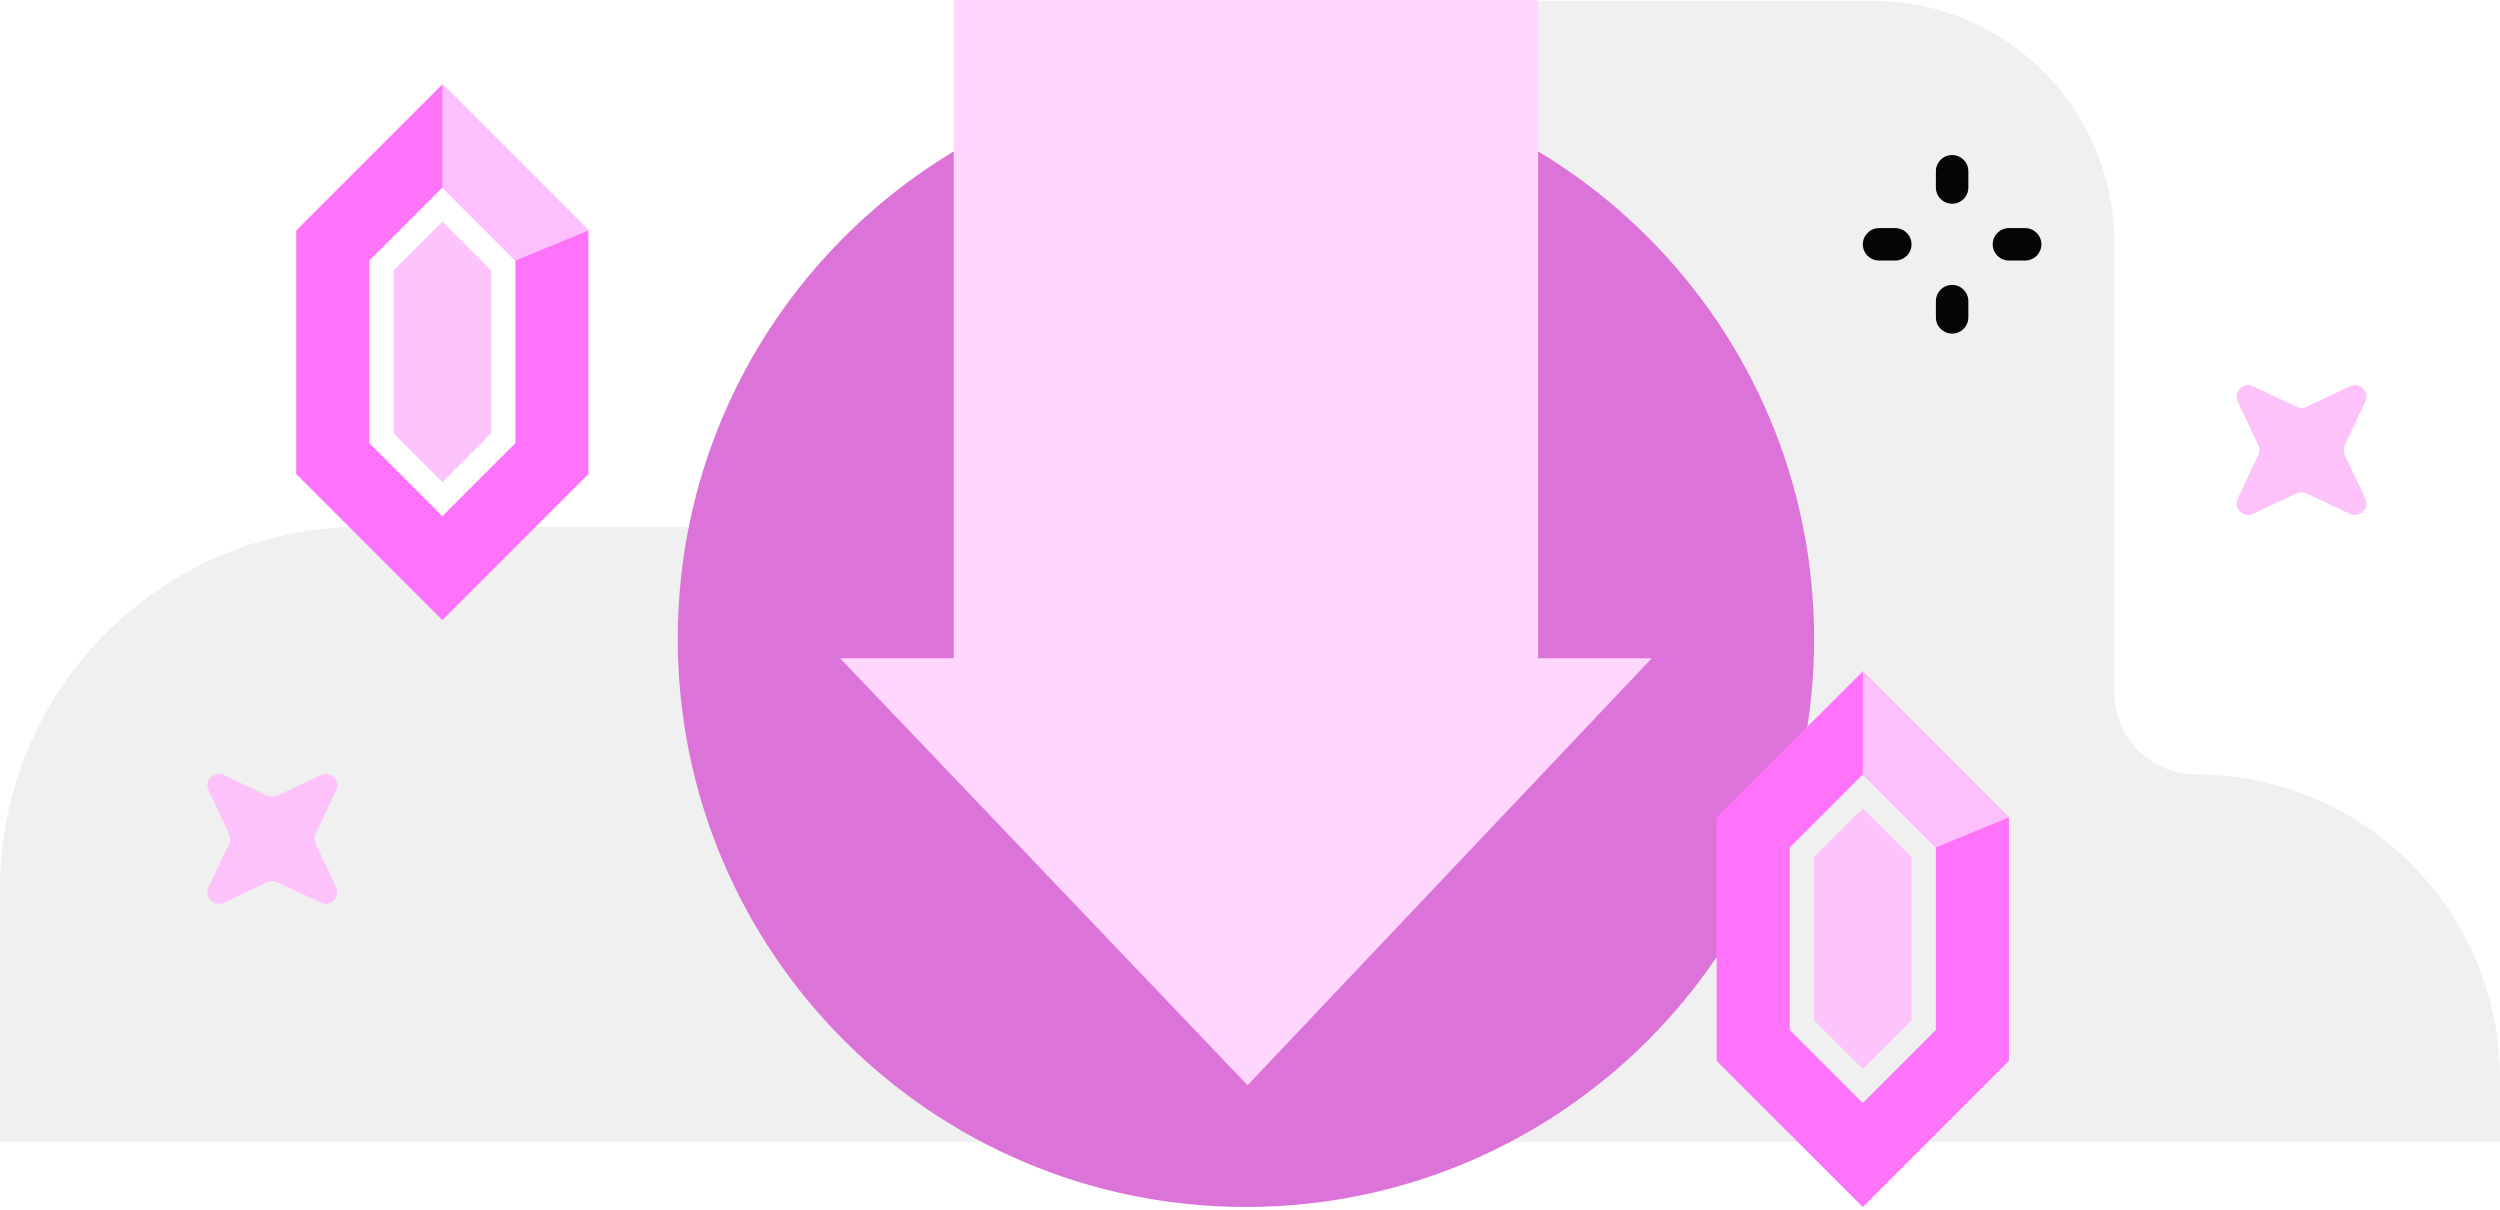
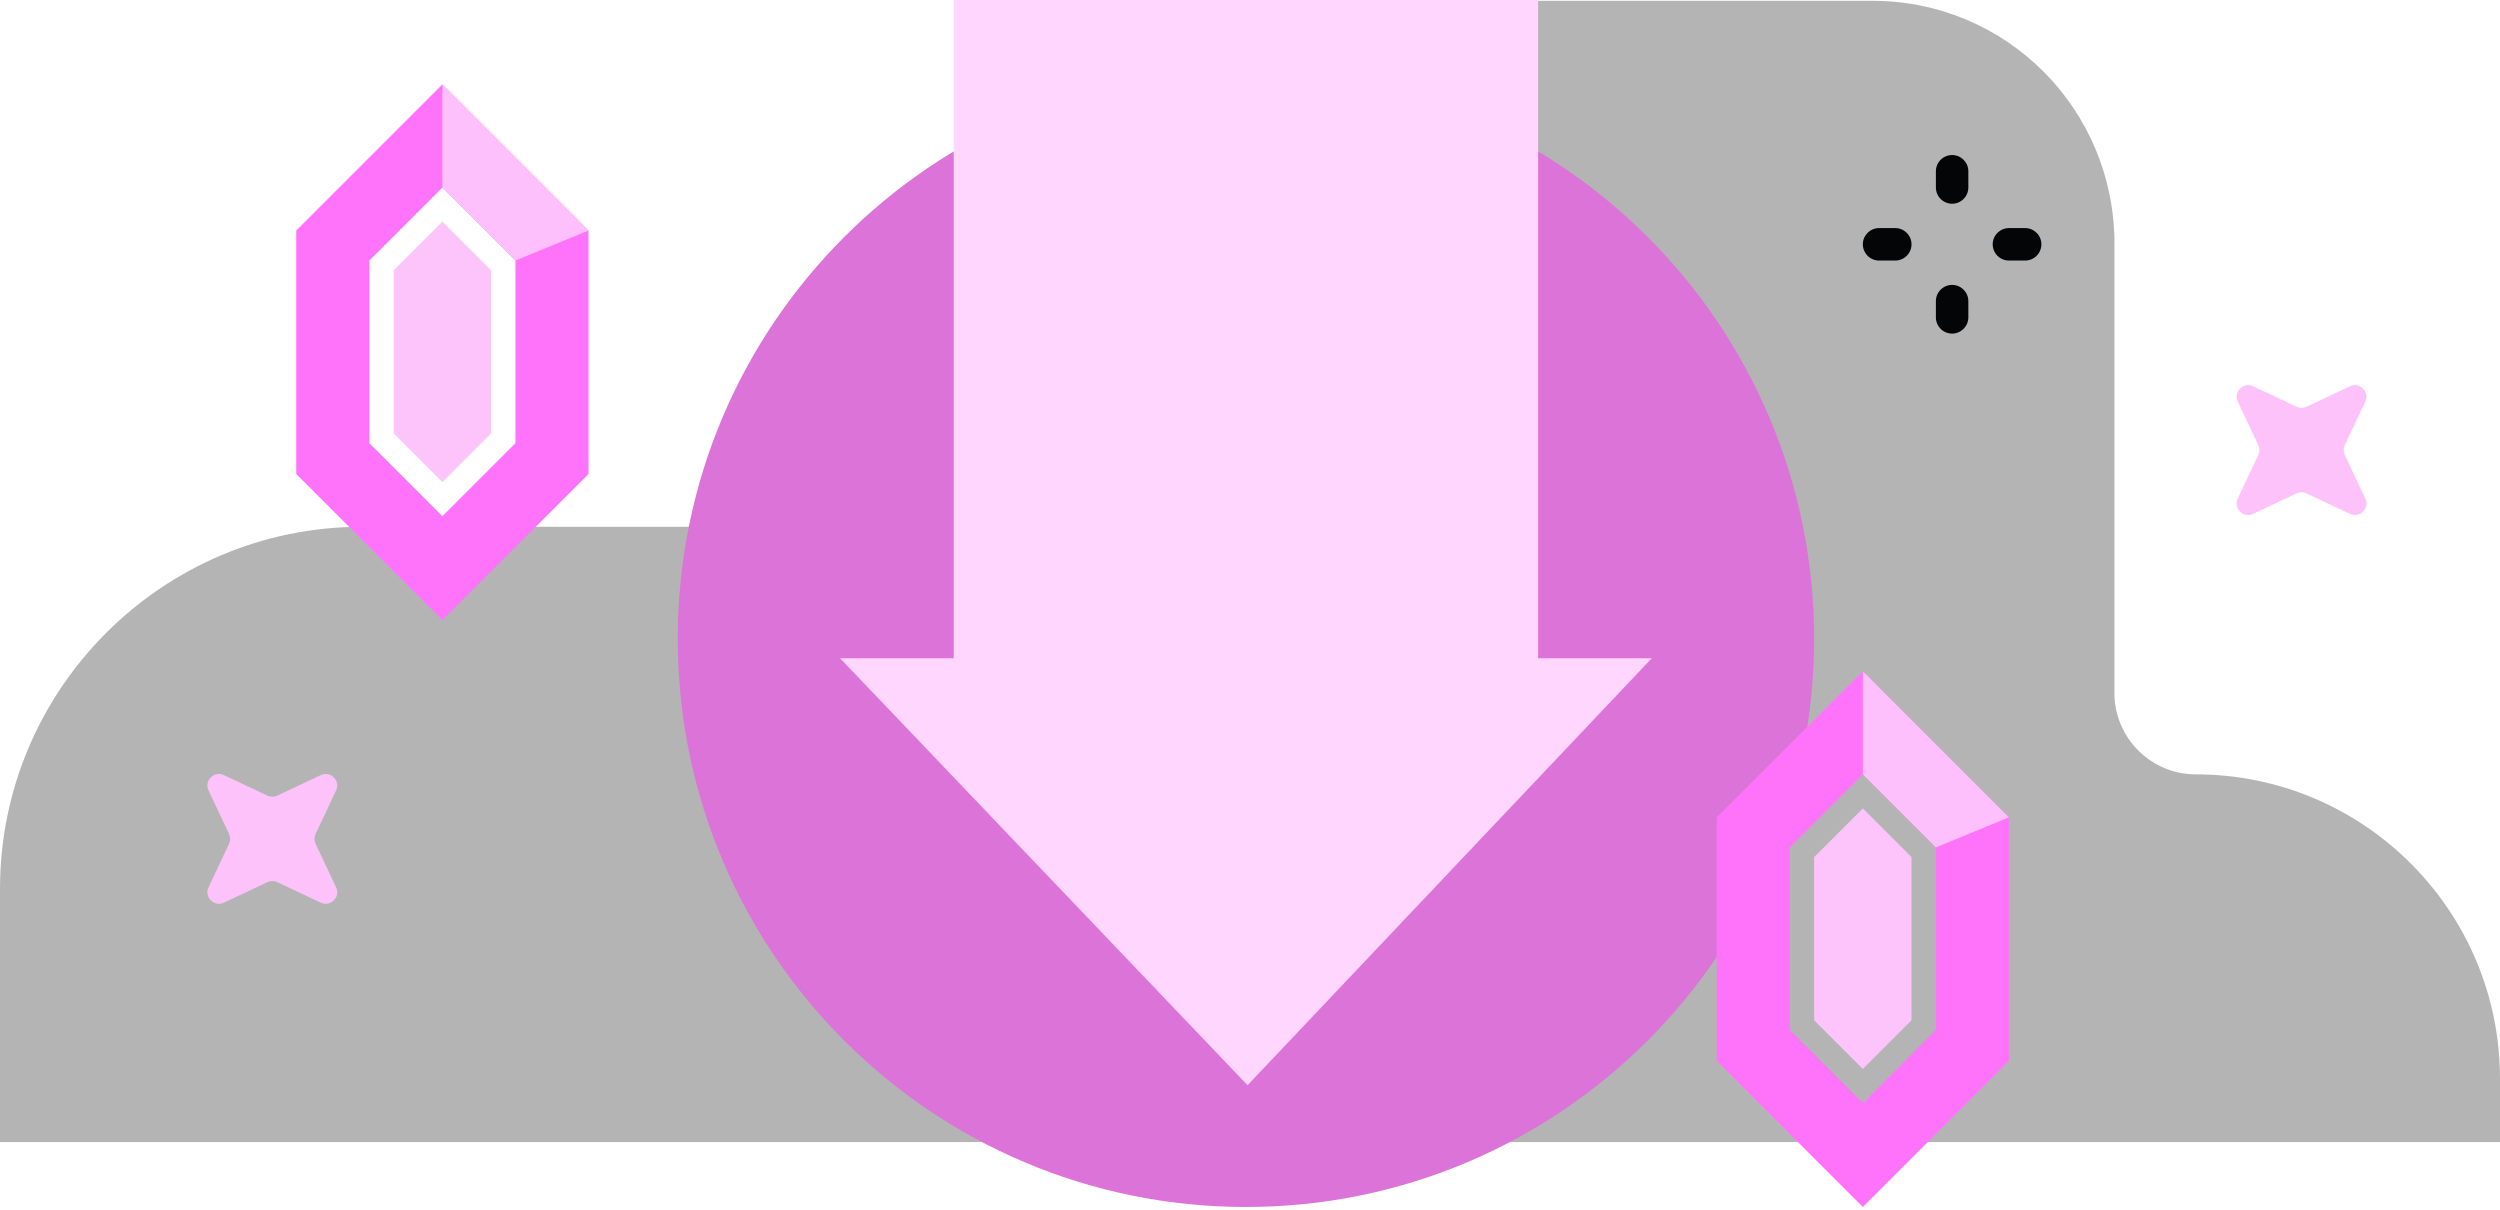
<svg xmlns="http://www.w3.org/2000/svg" width="153" height="74" viewBox="0 0 153 74" fill="none">
-   <path opacity="0.2" d="M129.404 14.903V42.423C129.404 45.155 131.64 47.39 134.372 47.39C144.655 47.39 153 55.736 153 66.02V69.894H0V54.395C0 42.175 9.935 32.239 22.155 32.239H49.278C58.816 32.239 66.565 24.489 66.565 14.952C66.562 12.994 66.946 11.055 67.694 9.246C68.442 7.437 69.54 5.793 70.924 4.409C72.309 3.025 73.953 1.927 75.762 1.179C77.571 0.431 79.51 0.047 81.468 0.05H114.502C122.748 2.35178e-05 129.404 6.656 129.404 14.903Z" fill="#040506" fill-opacity="0.3" />
+   <path fill-rule="evenodd" clip-rule="evenodd" d="M129.404 14.903V42.423C129.404 45.155 131.64 47.39 134.372 47.39C144.655 47.39 153 55.736 153 66.02V69.894H0V54.395C0 42.175 9.935 32.239 22.155 32.239H49.278C58.816 32.239 66.565 24.489 66.565 14.952C66.562 12.994 66.946 11.055 67.694 9.246C68.442 7.437 69.54 5.793 70.924 4.409C72.309 3.025 73.953 1.927 75.762 1.179C77.571 0.431 79.51 0.047 81.468 0.05H114.502C122.748 2.35178e-05 129.404 6.656 129.404 14.903Z" fill="#040506" fill-opacity="0.3" />
  <path d="M76.252 73.867C95.456 73.867 111.024 58.299 111.024 39.094C111.024 19.89 95.456 4.322 76.252 4.322C57.047 4.322 41.479 19.89 41.479 39.094C41.479 58.299 57.047 73.867 76.252 73.867Z" fill="#DC73D8" />
  <path d="M51.414 40.287L76.35 66.416L101.088 40.286H94.134V0H58.368V40.287H51.414Z" fill="#FFD7FE" />
  <path d="M114.005 41.081L105.063 50.023V64.926L114.005 73.867L122.946 64.926V50.023L114.005 41.081ZM118.476 63.038L114.005 67.508L109.534 63.038V51.861L114.005 47.391L118.476 51.861V63.038Z" fill="#FF73FA" />
  <path d="M111.024 52.457V62.442L114.005 65.422L116.985 62.442V52.457L114.005 49.477L111.024 52.457Z" fill="#FDC4FB" />
  <path d="M114.005 41.081V47.391L118.476 51.861L122.946 50.023L114.005 41.081Z" fill="#FEC0FC" />
  <path d="M27.073 5.166L18.131 14.108V29.01L27.073 37.952L36.015 29.01V14.108L27.073 5.166ZM31.543 27.123L27.073 31.593L22.603 27.123V15.946L27.073 11.475L31.543 15.945V27.123Z" fill="#FF73FA" />
  <path d="M24.093 16.542V26.527L27.073 29.507L30.053 26.527V16.542L27.073 13.562L24.093 16.542Z" fill="#FDC4FB" />
  <path d="M27.073 5.166V11.475L31.543 15.945L36.015 14.108L27.073 5.166Z" fill="#FEC0FC" />
  <path d="M14.008 51.662L12.767 54.295C12.469 54.891 13.114 55.537 13.71 55.239L16.343 53.997C16.542 53.897 16.79 53.897 16.989 53.997L19.622 55.239C20.218 55.537 20.864 54.891 20.566 54.295L19.324 51.662C19.275 51.562 19.25 51.451 19.25 51.34C19.25 51.228 19.275 51.117 19.324 51.017L20.566 48.384C20.864 47.788 20.218 47.142 19.622 47.44L16.989 48.682C16.79 48.782 16.542 48.782 16.343 48.682L13.71 47.44C13.114 47.142 12.468 47.788 12.767 48.384L14.008 51.017C14.108 51.265 14.108 51.464 14.008 51.662Z" fill="#FDC2FA" />
  <path d="M138.197 27.868L136.955 30.501C136.657 31.097 137.303 31.742 137.899 31.445L140.531 30.203C140.73 30.103 140.979 30.103 141.177 30.203L143.81 31.445C144.406 31.742 145.052 31.097 144.754 30.501L143.512 27.868C143.463 27.767 143.438 27.657 143.438 27.545C143.438 27.433 143.463 27.323 143.512 27.222L144.754 24.589C145.052 23.993 144.406 23.347 143.81 23.645L141.177 24.887C140.979 24.987 140.73 24.987 140.531 24.887L137.899 23.645C137.303 23.347 136.657 23.993 136.955 24.589L138.197 27.222C138.246 27.323 138.271 27.433 138.271 27.545C138.271 27.657 138.246 27.767 138.197 27.868Z" fill="#FDC2FA" />
  <path d="M119.469 12.469C119.206 12.468 118.953 12.363 118.767 12.177C118.581 11.991 118.477 11.738 118.476 11.475V10.482C118.476 9.935 118.923 9.488 119.469 9.488C120.016 9.488 120.463 9.935 120.463 10.482V11.475C120.462 11.739 120.358 11.991 120.171 12.177C119.985 12.364 119.732 12.469 119.469 12.469ZM119.469 20.417C119.206 20.416 118.953 20.311 118.767 20.125C118.581 19.939 118.477 19.686 118.476 19.423V18.43C118.476 17.883 118.923 17.436 119.469 17.436C120.016 17.436 120.463 17.883 120.463 18.43V19.423C120.462 19.686 120.357 19.939 120.171 20.125C119.985 20.311 119.732 20.416 119.469 20.417ZM121.953 14.952C121.953 14.406 122.4 13.959 122.946 13.959H123.94C124.486 13.959 124.933 14.406 124.933 14.952C124.932 15.215 124.828 15.468 124.642 15.654C124.456 15.84 124.203 15.945 123.94 15.946H122.946C122.683 15.945 122.43 15.84 122.244 15.654C122.058 15.468 121.954 15.215 121.953 14.952ZM114.005 14.952C114.005 14.406 114.452 13.959 114.998 13.959H115.992C116.538 13.959 116.985 14.406 116.985 14.952C116.984 15.215 116.88 15.468 116.694 15.654C116.508 15.84 116.255 15.945 115.992 15.946H114.998C114.735 15.945 114.482 15.84 114.296 15.654C114.11 15.468 114.006 15.215 114.005 14.952Z" fill="#040506" />
</svg>
